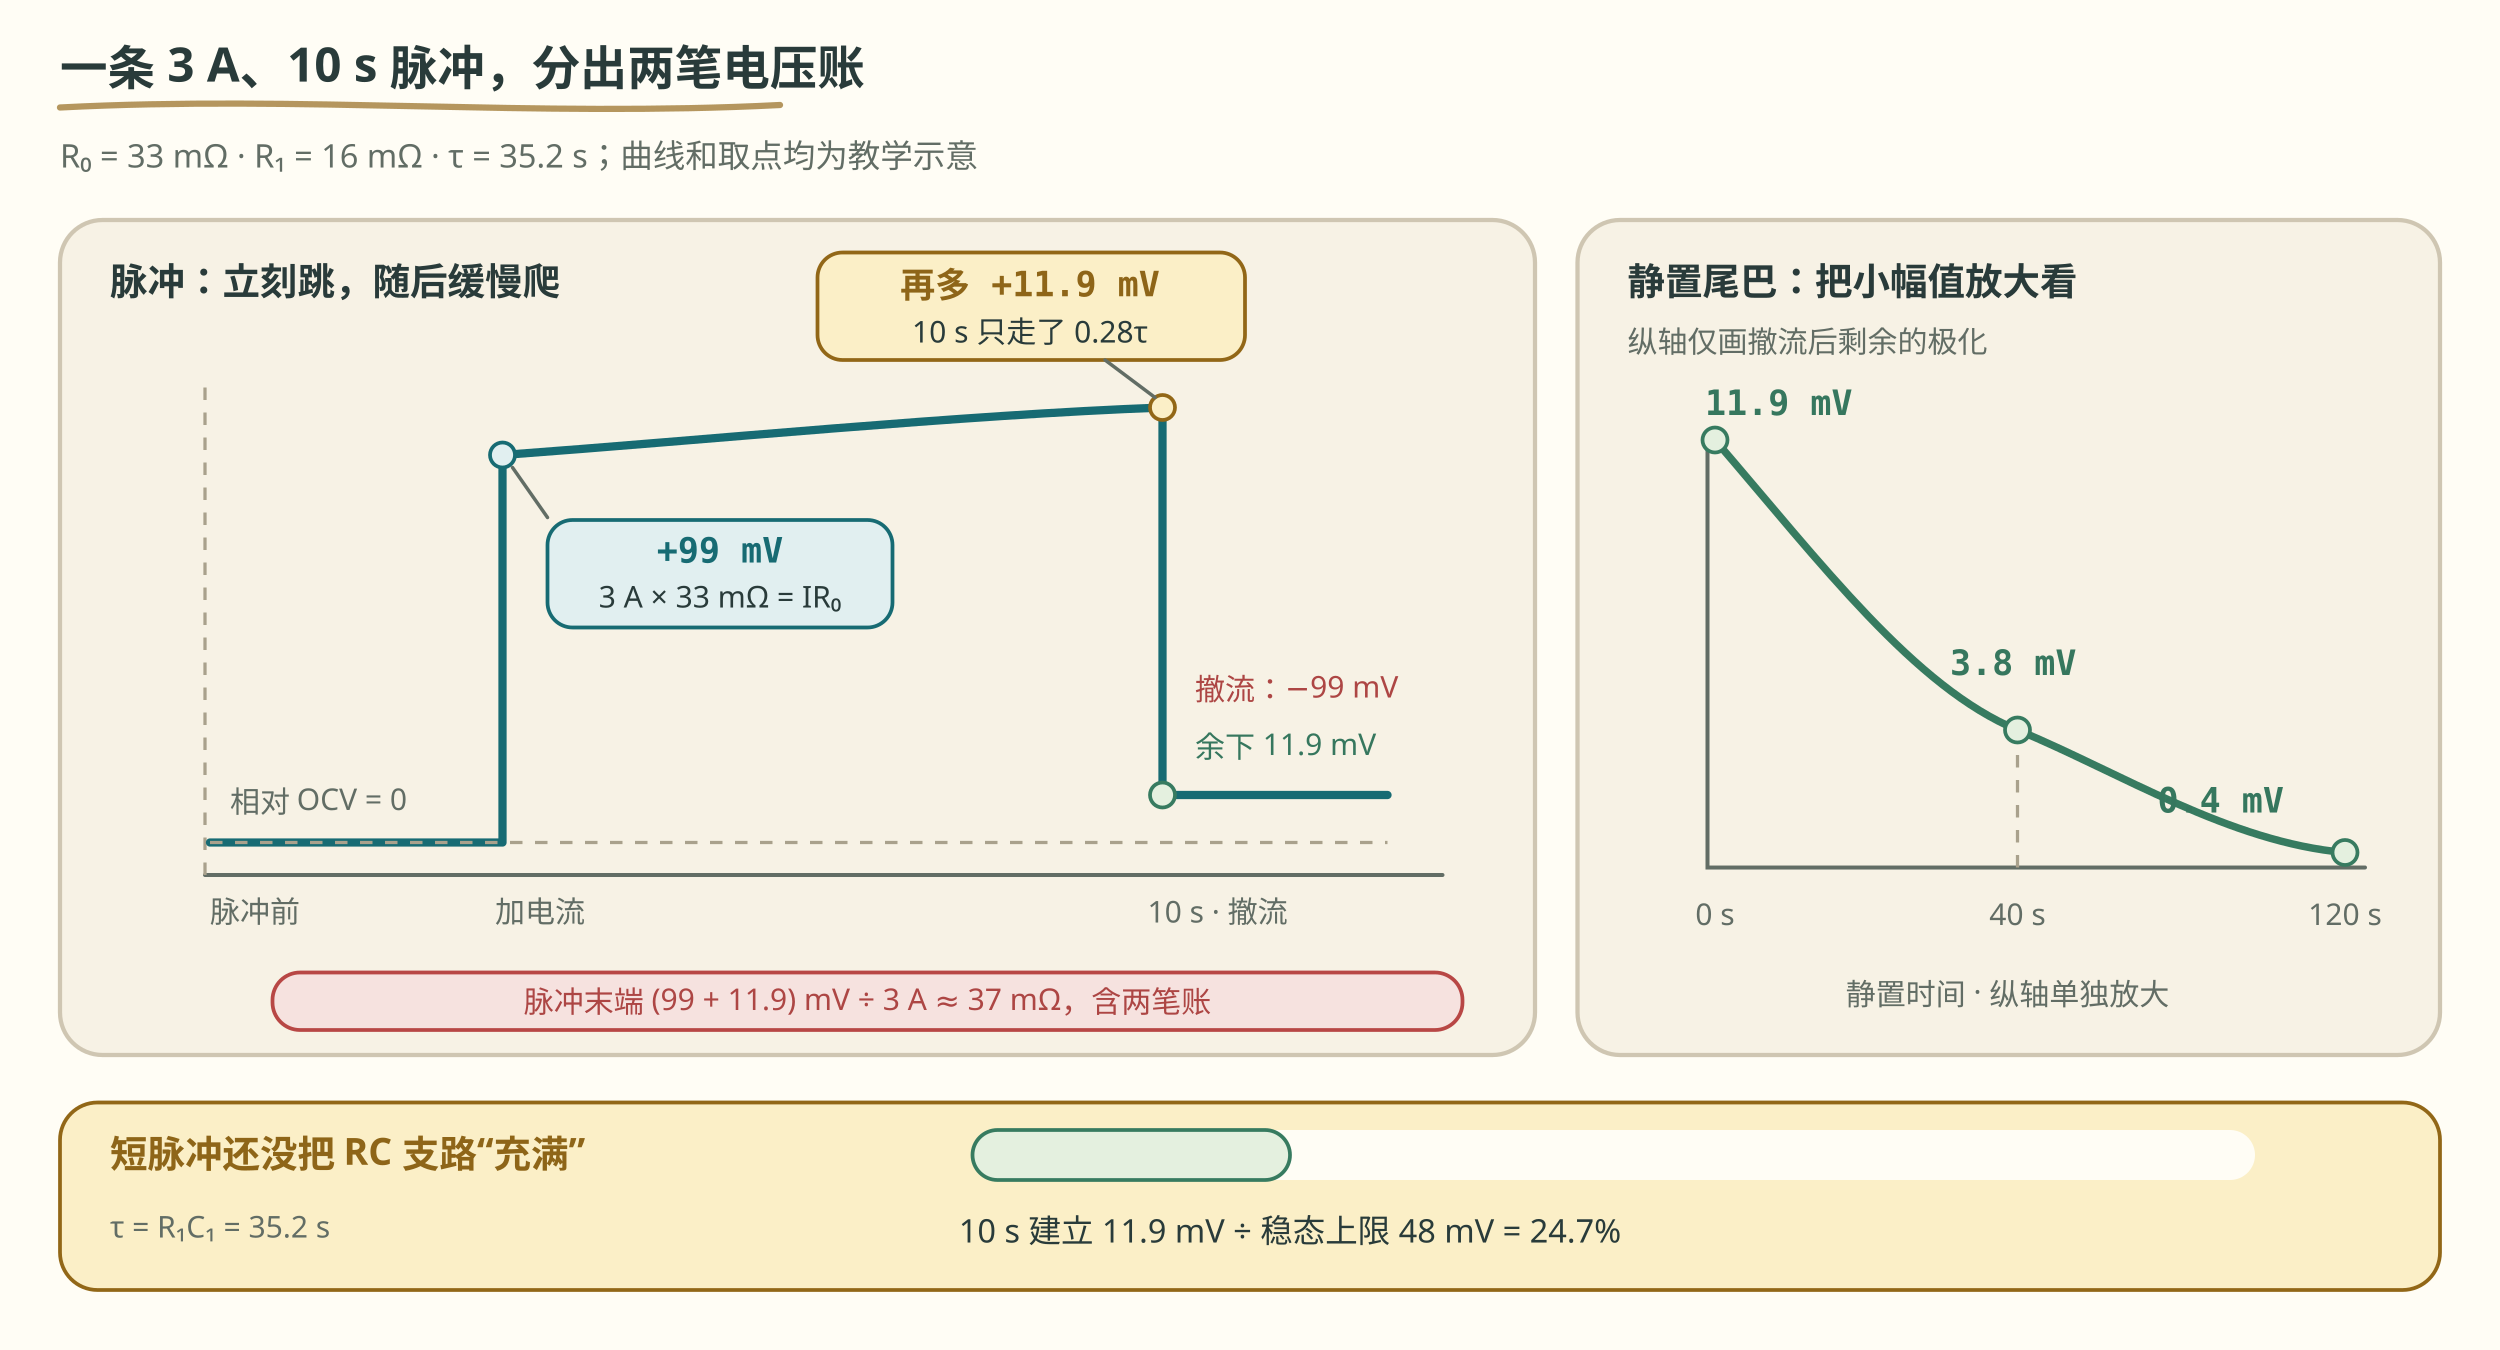
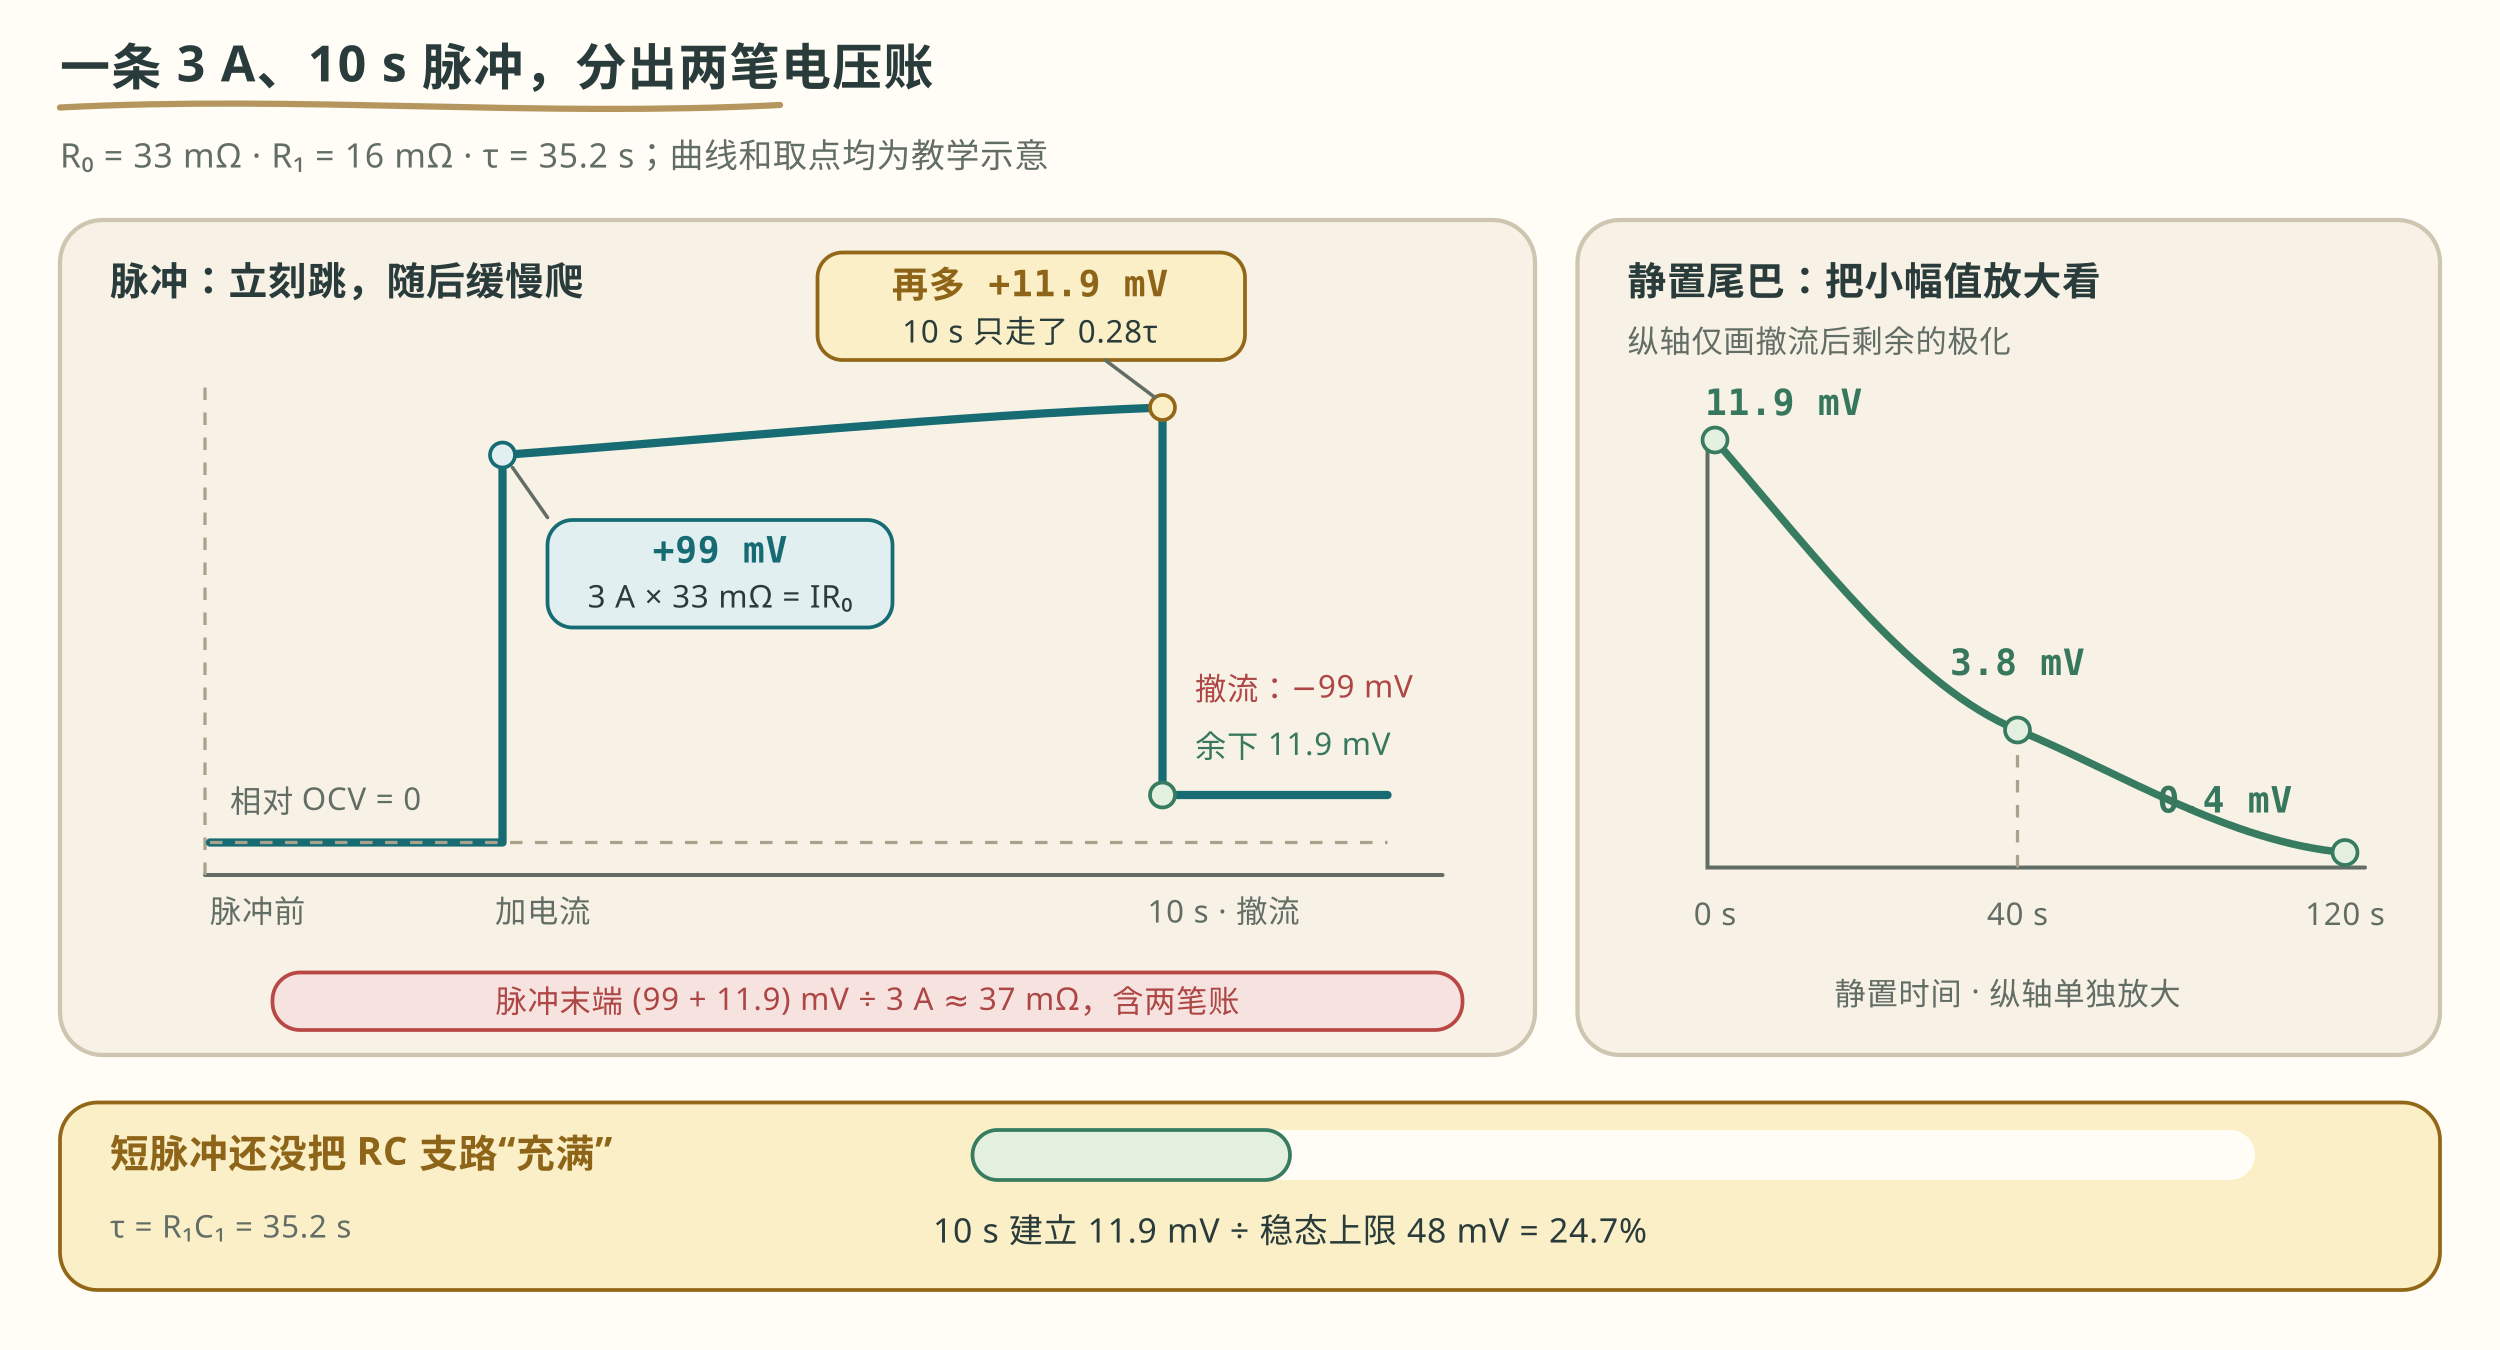
<svg xmlns="http://www.w3.org/2000/svg" viewBox="0 0 1000 540" width="1000" height="540" role="img" aria-labelledby="title desc">
  <style>
    .paper { fill: #fffdf5; }
    .panel { fill: #f7f2e5; stroke: #cfc6b2; stroke-width: 1.7; }
    .ink { fill: #293b3a; }
    .muted { fill: #626d65; }
    .teal { fill: #176b73; }
    .green { fill: #36775e; }
    .gold { fill: #8e6518; }
    .red { fill: #ad4644; }
    .teal-line { fill: none; stroke: #176b73; stroke-width: 3.3; stroke-linecap: round; stroke-linejoin: round; }
    .green-line { fill: none; stroke: #377b60; stroke-width: 3; stroke-linecap: round; }
    .gold-line { fill: none; stroke: #926717; stroke-width: 2.5; stroke-linecap: round; }
    .axis { fill: none; stroke: #626d65; stroke-width: 1.6; stroke-linecap: round; }
    .guide { fill: none; stroke: #a9a18c; stroke-width: 1.3; stroke-dasharray: 5 5; }
    .leader { fill: none; stroke: #626d65; stroke-width: 1.4; stroke-linecap: round; }
    .tint { fill: #e1eff0; stroke: #176b73; stroke-width: 1.5; }
    .mint { fill: #e4f0df; stroke: #377b60; stroke-width: 1.5; }
    .ochre { fill: #fbefc7; stroke: #926717; stroke-width: 1.5; }
    .rose { fill: #f6e2df; stroke: #b84745; stroke-width: 1.5; }
-     .title { font: 700 19px "Noto Sans SC", "Microsoft YaHei", sans-serif; }
-     .head { font: 700 15px "Noto Sans SC", "Microsoft YaHei", sans-serif; }
-     .body { font: 13px "Noto Sans SC", "Microsoft YaHei", sans-serif; }
-     .small { font: 12px "Noto Sans SC", "Microsoft YaHei", sans-serif; }
-     .number { font: 700 14px ui-monospace, Consolas, monospace; }
+     .title { font: 800 20px "Noto Sans SC", "Microsoft YaHei", sans-serif; letter-spacing: 0.5px}
+     .head { font: 800 15.5px "Noto Sans SC", "Microsoft YaHei", sans-serif; letter-spacing: 0.3px}
+     .body { font: 13.5px "Noto Sans SC", "Microsoft YaHei", sans-serif; letter-spacing: 0.3px}
+     .small { font: 12.5px "Noto Sans SC", "Microsoft YaHei", sans-serif; letter-spacing: 0.3px}
+     .number { font: 800 14.5px ui-monospace, Consolas, monospace; letter-spacing: 0.3px}
    @media (prefers-color-scheme: dark) {
      .paper { fill: #192727; }
      .panel { fill: #223333; stroke: #496160; }
      .ink { fill: #edf0e5; }
      .muted { fill: #b0beb3; }
      .teal { fill: #8bcbd0; }
      .green { fill: #8fc7a2; }
      .gold { fill: #dfbd78; }
      .red { fill: #f39b91; }
      .teal-line { stroke: #8bcbd0; }
      .green-line { stroke: #8fc7a2; }
      .gold-line { stroke: #dfbd78; }
      .axis, .leader { stroke: #b0beb3; }
      .guide { stroke: #6c817a; }
      .tint { fill: #203e42; stroke: #7dbbc0; }
      .mint { fill: #293f35; stroke: #8fc7a2; }
      .ochre { fill: #453e2b; stroke: #dfbd78; }
      .rose { fill: #483336; stroke: #f39b91; }
    }
  </style>
  <rect class="paper" width="1000" height="540" />
  <path d="M24 43 C120 38 214 47 312 42" class="gold-line" opacity=".68" />
  <text x="24" y="34" class="title ink">一条 3 A、10 s 脉冲，分出两笔电压账</text>
  <text x="24" y="67" class="body muted">R₀ = 33 mΩ · R₁ = 16 mΩ · τ = 35.2 s；曲线和取点均为教学示意</text>
  <rect x="24" y="88" width="590" height="334" rx="17" class="panel" />
  <text x="44" y="118" class="head ink">脉冲：立刻跳，随后缓慢爬</text>
  <path d="M82 350 H577" class="axis" />
  <path d="M82 350 V155" class="guide" />
  <text x="84" y="369" class="small muted">脉冲前</text>
  <text x="198" y="369" class="small muted">加电流</text>
  <text x="459" y="369" class="small muted">10 s · 撤流</text>
  <path d="M84 337 H201 V182 C283 176 384 166 465 163 V318 H555" class="teal-line" />
  <path d="M84 337 H555" class="guide" />
  <circle cx="201" cy="182" r="5" class="tint" />
  <circle cx="465" cy="163" r="5" class="ochre" />
  <circle cx="465" cy="318" r="5" class="mint" />
  <text x="92" y="325" class="small muted">相对 OCV = 0</text>
  <rect x="219" y="208" width="138" height="43" rx="10" class="tint" />
  <text x="288" y="225" text-anchor="middle" class="number teal">+99 mV</text>
  <text x="288" y="243" text-anchor="middle" class="small ink">3 A × 33 mΩ = IR₀</text>
  <path d="M219 207 L205 187" class="leader" />
  <rect x="327" y="101" width="171" height="43" rx="10" class="ochre" />
  <text x="412" y="119" text-anchor="middle" class="number gold">再多 +11.9 mV</text>
  <text x="412" y="137" text-anchor="middle" class="small ink">10 s 只走了 0.28τ</text>
  <path d="M442 144 L462 159" class="leader" />
  <text x="478" y="280" class="small red">撤流：−99 mV</text>
  <text x="478" y="303" class="small green">余下 11.9 mV</text>
  <rect x="109" y="389" width="476" height="23" rx="11" class="rose" />
  <text x="347" y="405" text-anchor="middle" class="small red">脉冲末端 (99 + 11.9) mV ÷ 3 A ≈ 37 mΩ，含两笔账</text>
  <rect x="631" y="88" width="345" height="334" rx="17" class="panel" />
  <text x="651" y="118" class="head ink">静置尾巴：把小幅值放大看</text>
  <text x="651" y="141" class="small muted">纵轴仅画撤流后剩余的极化</text>
  <path d="M683 174 V347 H946" class="axis" />
  <path d="M686 176 C729 226 766 275 807 292 S892 337 938 341" class="green-line" />
  <path d="M807 292 V347 M938 341 V347" class="guide" />
  <circle cx="686" cy="176" r="5" class="mint" />
  <circle cx="807" cy="292" r="5" class="mint" />
  <circle cx="938" cy="341" r="5" class="mint" />
  <text x="682" y="166" class="number green">11.9 mV</text>
  <text x="780" y="270" class="number green">3.8 mV</text>
  <text x="863" y="325" class="number green">0.4 mV</text>
  <text x="686" y="370" text-anchor="middle" class="small muted">0 s</text>
  <text x="807" y="370" text-anchor="middle" class="small muted">40 s</text>
  <text x="938" y="370" text-anchor="middle" class="small muted">120 s</text>
  <text x="803" y="402" text-anchor="middle" class="small muted">静置时间 · 纵轴单独放大</text>
  <rect x="24" y="441" width="952" height="75" rx="15" class="ochre" />
  <text x="44" y="467" class="head gold">短脉冲还没把 RC 支路“充满”</text>
  <rect x="389" y="452" width="513" height="20" rx="10" class="paper" />
  <rect x="389" y="452" width="127" height="20" rx="10" class="mint" />
  <text x="516" y="497" text-anchor="middle" class="body ink">10 s 建立 11.9 mV ÷ 稳态上限 48 mV = 24.7%</text>
  <text x="44" y="495" class="small muted">τ = R₁C₁ = 35.2 s</text>
</svg>
